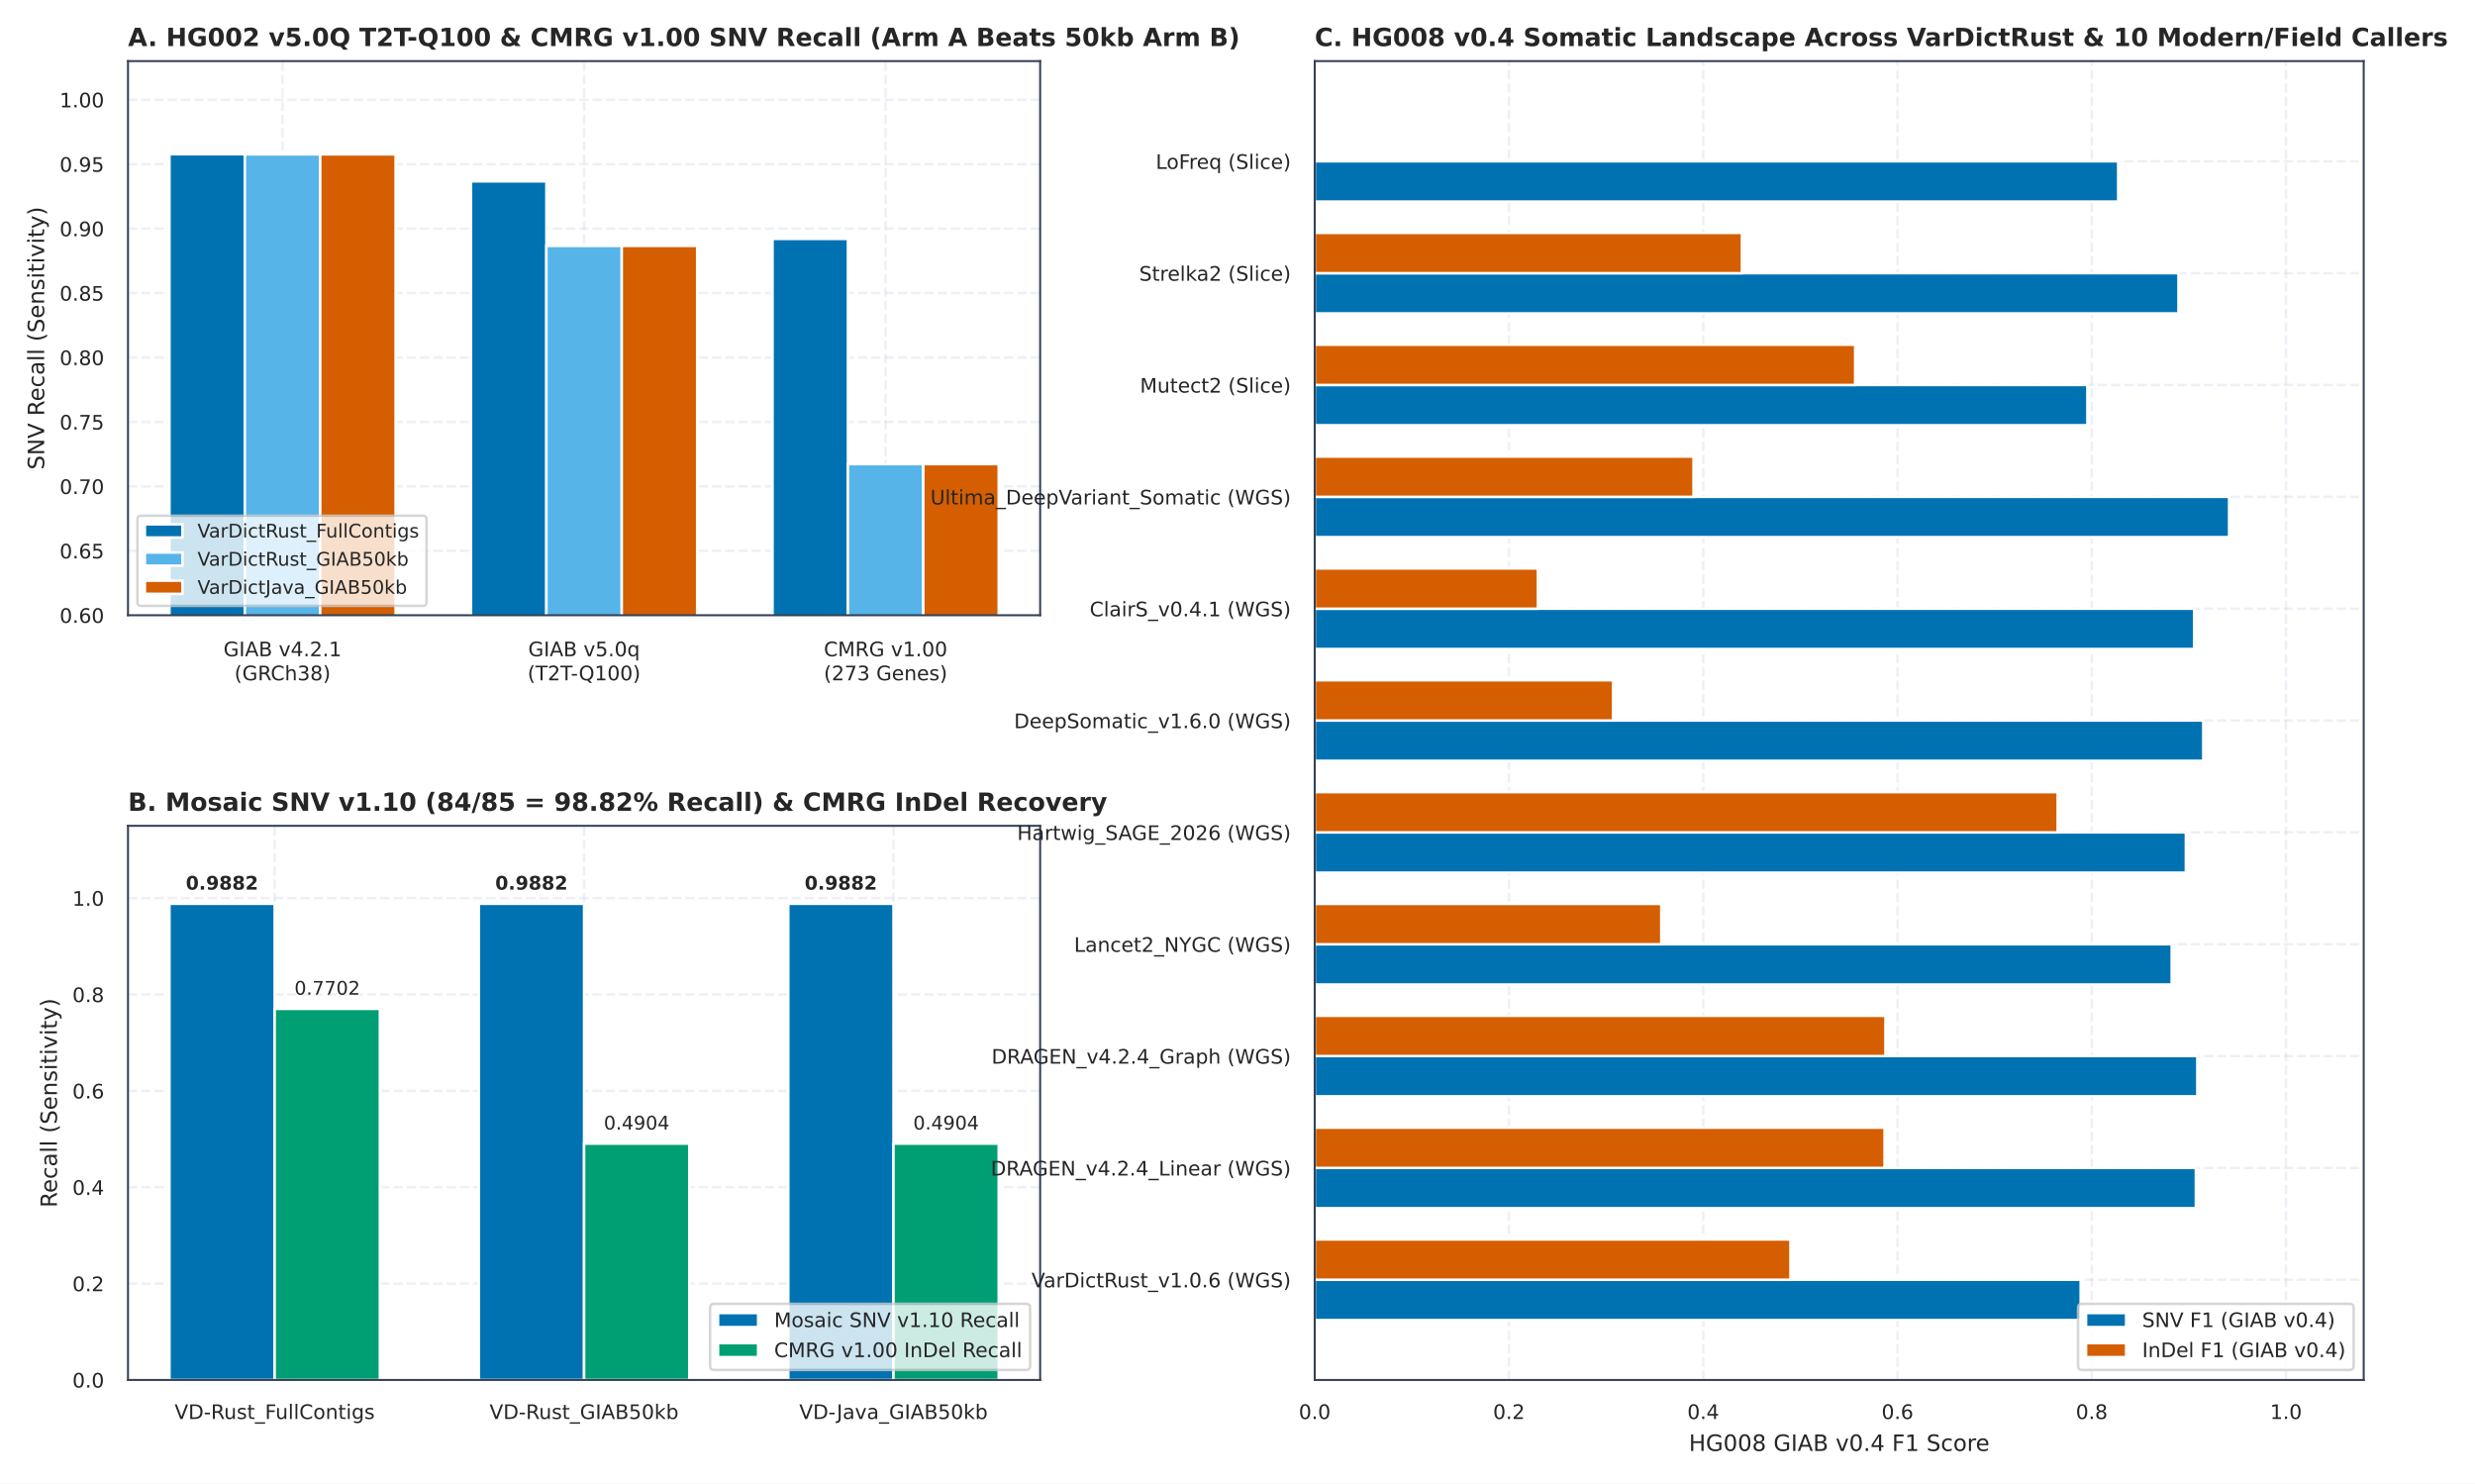
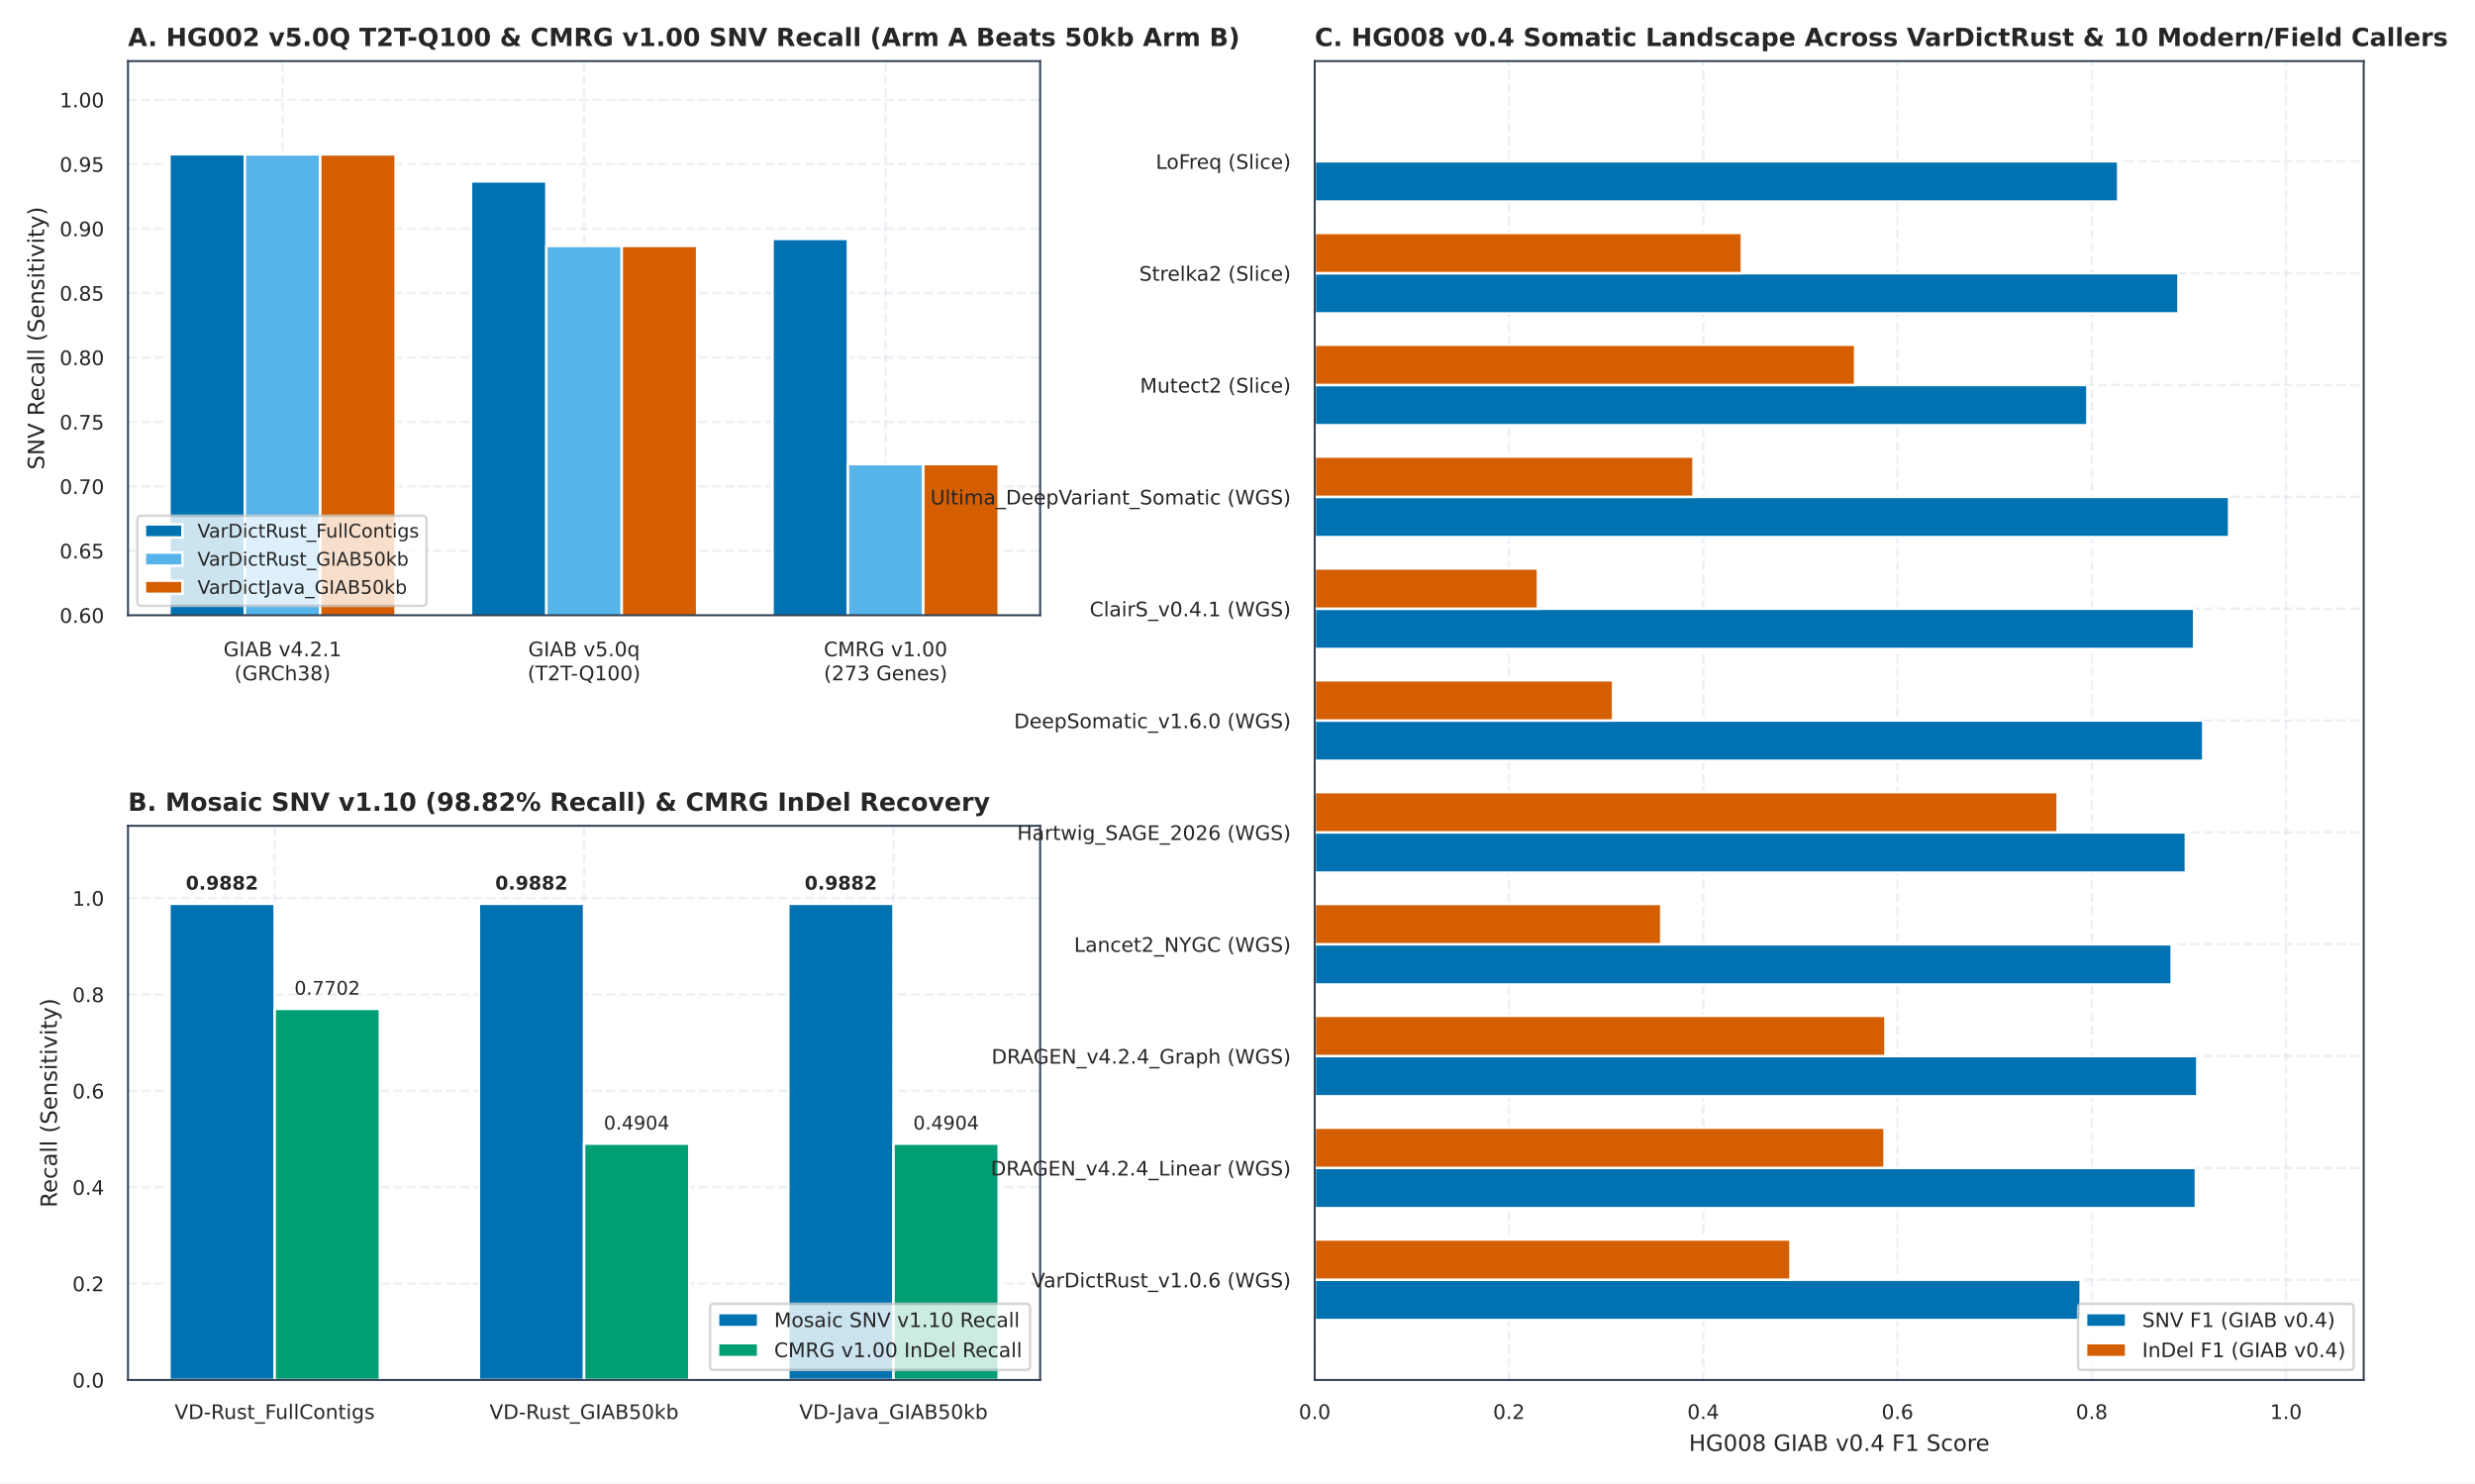
<svg xmlns="http://www.w3.org/2000/svg" width="988.36pt" height="592.378pt" viewBox="0 0 988.36 592.378" version="1.1">
  <defs>
    <style type="text/css">*{stroke-linejoin: round; stroke-linecap: butt}</style>
  </defs>
  <g id="figure_1">
    <g id="patch_1">
      <path d="M 0 592.378  L 988.36 592.378  L 988.36 0  L 0 0  z " style="fill: #ffffff" />
    </g>
    <g id="axes_1">
      <g id="patch_2">
        <path d="M 51.113 245.693  L 415.373 245.693  L 415.373 24.398  L 51.113 24.398  z " style="fill: #ffffff" />
      </g>
      <g id="matplotlib.axis_1">
        <g id="xtick_1">
          <g id="line2d_1">
            <path d="M 112.827 245.693  L 112.827 24.398  " clip-path="url(#pa4afe9ae70)" style="fill: none; stroke-dasharray: 3.7,1.6; stroke-dashoffset: 0; stroke: #cbd5e1; stroke-opacity: 0.35" />
          </g>
          <g id="text_1">
            <text style="font-size: 8px; font-family: 'DejaVu Sans'; fill: #262626" transform="translate(89.25034 262.0715)">GIAB v4.2.1</text>
            <text style="font-size: 8px; font-family: 'DejaVu Sans'; fill: #262626" transform="translate(93.60784 271.6736)">(GRCh38)</text>
          </g>
        </g>
        <g id="xtick_2">
          <g id="line2d_2">
            <path d="M 233.243 245.693  L 233.243 24.398  " clip-path="url(#pa4afe9ae70)" style="fill: none; stroke-dasharray: 3.7,1.6; stroke-dashoffset: 0; stroke: #cbd5e1; stroke-opacity: 0.35" />
          </g>
          <g id="text_2">
            <text style="font-size: 8px; font-family: 'DejaVu Sans'; fill: #262626" transform="translate(210.9436 262.0715)">GIAB v5.0q</text>
            <text style="font-size: 8px; font-family: 'DejaVu Sans'; fill: #262626" transform="translate(210.6842 271.673)">(T2T-Q100)</text>
          </g>
        </g>
        <g id="xtick_3">
          <g id="line2d_3">
            <path d="M 353.659 245.693  L 353.659 24.398  " clip-path="url(#pa4afe9ae70)" style="fill: none; stroke-dasharray: 3.7,1.6; stroke-dashoffset: 0; stroke: #cbd5e1; stroke-opacity: 0.35" />
          </g>
          <g id="text_3">
            <text style="font-size: 8px; font-family: 'DejaVu Sans'; fill: #262626" transform="translate(328.9912 262.0715)">CMRG v1.00</text>
            <text style="font-size: 8px; font-family: 'DejaVu Sans'; fill: #262626" transform="translate(328.9912 271.673)">(273 Genes)</text>
          </g>
        </g>
      </g>
      <g id="matplotlib.axis_2">
        <g id="ytick_1">
          <g id="line2d_4">
            <path d="M 51.113 245.693  L 415.373 245.693  " clip-path="url(#pa4afe9ae70)" style="fill: none; stroke-dasharray: 3.7,1.6; stroke-dashoffset: 0; stroke: #cbd5e1; stroke-opacity: 0.35" />
          </g>
          <g id="text_4">
            <text style="font-size: 8px; font-family: 'DejaVu Sans'; text-anchor: end; fill: #262626" x="41.613" y="248.732" transform="rotate(-0 41.6132 248.7316)">0.60</text>
          </g>
        </g>
        <g id="ytick_2">
          <g id="line2d_5">
            <path d="M 51.113 219.961  L 415.373 219.961  " clip-path="url(#pa4afe9ae70)" style="fill: none; stroke-dasharray: 3.7,1.6; stroke-dashoffset: 0; stroke: #cbd5e1; stroke-opacity: 0.35" />
          </g>
          <g id="text_5">
            <text style="font-size: 8px; font-family: 'DejaVu Sans'; text-anchor: end; fill: #262626" x="41.613" y="223" transform="rotate(-0 41.6132 222.9997)">0.65</text>
          </g>
        </g>
        <g id="ytick_3">
          <g id="line2d_6">
            <path d="M 51.113 194.229  L 415.373 194.229  " clip-path="url(#pa4afe9ae70)" style="fill: none; stroke-dasharray: 3.7,1.6; stroke-dashoffset: 0; stroke: #cbd5e1; stroke-opacity: 0.35" />
          </g>
          <g id="text_6">
            <text style="font-size: 8px; font-family: 'DejaVu Sans'; text-anchor: end; fill: #262626" x="41.613" y="197.268" transform="rotate(-0 41.6132 197.2679)">0.70</text>
          </g>
        </g>
        <g id="ytick_4">
          <g id="line2d_7">
            <path d="M 51.113 168.497  L 415.373 168.497  " clip-path="url(#pa4afe9ae70)" style="fill: none; stroke-dasharray: 3.7,1.6; stroke-dashoffset: 0; stroke: #cbd5e1; stroke-opacity: 0.35" />
          </g>
          <g id="text_7">
            <text style="font-size: 8px; font-family: 'DejaVu Sans'; text-anchor: end; fill: #262626" x="41.613" y="171.536" transform="rotate(-0 41.6132 171.536)">0.75</text>
          </g>
        </g>
        <g id="ytick_5">
          <g id="line2d_8">
            <path d="M 51.113 142.765  L 415.373 142.765  " clip-path="url(#pa4afe9ae70)" style="fill: none; stroke-dasharray: 3.7,1.6; stroke-dashoffset: 0; stroke: #cbd5e1; stroke-opacity: 0.35" />
          </g>
          <g id="text_8">
            <text style="font-size: 8px; font-family: 'DejaVu Sans'; text-anchor: end; fill: #262626" x="41.613" y="145.804" transform="rotate(-0 41.6132 145.8041)">0.80</text>
          </g>
        </g>
        <g id="ytick_6">
          <g id="line2d_9">
            <path d="M 51.113 117.033  L 415.373 117.033  " clip-path="url(#pa4afe9ae70)" style="fill: none; stroke-dasharray: 3.7,1.6; stroke-dashoffset: 0; stroke: #cbd5e1; stroke-opacity: 0.35" />
          </g>
          <g id="text_9">
            <text style="font-size: 8px; font-family: 'DejaVu Sans'; text-anchor: end; fill: #262626" x="41.613" y="120.072" transform="rotate(-0 41.6132 120.0722)">0.85</text>
          </g>
        </g>
        <g id="ytick_7">
          <g id="line2d_10">
            <path d="M 51.113 91.301  L 415.373 91.301  " clip-path="url(#pa4afe9ae70)" style="fill: none; stroke-dasharray: 3.7,1.6; stroke-dashoffset: 0; stroke: #cbd5e1; stroke-opacity: 0.35" />
          </g>
          <g id="text_10">
            <text style="font-size: 8px; font-family: 'DejaVu Sans'; text-anchor: end; fill: #262626" x="41.613" y="94.34" transform="rotate(-0 41.6132 94.34037)">0.90</text>
          </g>
        </g>
        <g id="ytick_8">
          <g id="line2d_11">
            <path d="M 51.113 65.569  L 415.373 65.569  " clip-path="url(#pa4afe9ae70)" style="fill: none; stroke-dasharray: 3.7,1.6; stroke-dashoffset: 0; stroke: #cbd5e1; stroke-opacity: 0.35" />
          </g>
          <g id="text_11">
            <text style="font-size: 8px; font-family: 'DejaVu Sans'; text-anchor: end; fill: #262626" x="41.613" y="68.608" transform="rotate(-0 41.6132 68.6085)">0.95</text>
          </g>
        </g>
        <g id="ytick_9">
          <g id="line2d_12">
            <path d="M 51.113 39.838  L 415.373 39.838  " clip-path="url(#pa4afe9ae70)" style="fill: none; stroke-dasharray: 3.7,1.6; stroke-dashoffset: 0; stroke: #cbd5e1; stroke-opacity: 0.35" />
          </g>
          <g id="text_12">
            <text style="font-size: 8px; font-family: 'DejaVu Sans'; text-anchor: end; fill: #262626" x="41.613" y="42.877" transform="rotate(-0 41.6132 42.87662)">1.00</text>
          </g>
        </g>
        <g id="text_13">
          <text style="font-size: 9px; font-family: 'DejaVu Sans'; text-anchor: middle; fill: #262626" x="17.639" y="135.045" transform="rotate(-90 17.63859 135.0455)">SNV Recall (Sensitivity)</text>
        </g>
      </g>
      <g id="patch_3">
        <path d="M 67.67 554.475  L 97.775 554.475  L 97.775 61.607  L 67.67 61.607  z " clip-path="url(#pa4afe9ae70)" style="fill: #0072b2; stroke: #ffffff; stroke-linejoin: miter" />
      </g>
      <g id="patch_4">
        <path d="M 188.087 554.475  L 218.191 554.475  L 218.191 72.414  L 188.087 72.414  z " clip-path="url(#pa4afe9ae70)" style="fill: #0072b2; stroke: #ffffff; stroke-linejoin: miter" />
      </g>
      <g id="patch_5">
        <path d="M 308.503 554.475  L 338.607 554.475  L 338.607 95.418  L 308.503 95.418  z " clip-path="url(#pa4afe9ae70)" style="fill: #0072b2; stroke: #ffffff; stroke-linejoin: miter" />
      </g>
      <g id="patch_6">
        <path d="M 97.775 554.475  L 127.879 554.475  L 127.879 61.658  L 97.775 61.658  z " clip-path="url(#pa4afe9ae70)" style="fill: #56b4e9; stroke: #ffffff; stroke-linejoin: miter" />
      </g>
      <g id="patch_7">
        <path d="M 218.191 554.475  L 248.295 554.475  L 248.295 98.197  L 218.191 98.197  z " clip-path="url(#pa4afe9ae70)" style="fill: #56b4e9; stroke: #ffffff; stroke-linejoin: miter" />
      </g>
      <g id="patch_8">
        <path d="M 338.607 554.475  L 368.711 554.475  L 368.711 185.326  L 338.607 185.326  z " clip-path="url(#pa4afe9ae70)" style="fill: #56b4e9; stroke: #ffffff; stroke-linejoin: miter" />
      </g>
      <g id="patch_9">
        <path d="M 127.879 554.475  L 157.983 554.475  L 157.983 61.658  L 127.879 61.658  z " clip-path="url(#pa4afe9ae70)" style="fill: #d55e00; stroke: #ffffff; stroke-linejoin: miter" />
      </g>
      <g id="patch_10">
        <path d="M 248.295 554.475  L 278.399 554.475  L 278.399 98.197  L 248.295 98.197  z " clip-path="url(#pa4afe9ae70)" style="fill: #d55e00; stroke: #ffffff; stroke-linejoin: miter" />
      </g>
      <g id="patch_11">
        <path d="M 368.711 554.475  L 398.815 554.475  L 398.815 185.326  L 368.711 185.326  z " clip-path="url(#pa4afe9ae70)" style="fill: #d55e00; stroke: #ffffff; stroke-linejoin: miter" />
      </g>
      <g id="patch_12">
        <path d="M 51.113 245.693  L 51.113 24.398  " style="fill: none; stroke: #334155; stroke-width: 0.8; stroke-linejoin: miter; stroke-linecap: square" />
      </g>
      <g id="patch_13">
        <path d="M 415.373 245.693  L 415.373 24.398  " style="fill: none; stroke: #334155; stroke-width: 0.8; stroke-linejoin: miter; stroke-linecap: square" />
      </g>
      <g id="patch_14">
        <path d="M 51.113 245.693  L 415.373 245.693  " style="fill: none; stroke: #334155; stroke-width: 0.8; stroke-linejoin: miter; stroke-linecap: square" />
      </g>
      <g id="patch_15">
        <path d="M 51.113 24.398  L 415.373 24.398  " style="fill: none; stroke: #334155; stroke-width: 0.8; stroke-linejoin: miter; stroke-linecap: square" />
      </g>
      <g id="text_14">
        <text style="font-weight: 700; font-size: 10px; font-family: 'DejaVu Sans'; text-anchor: start; fill: #262626" x="51.113" y="18.398" transform="rotate(-0 51.1132 18.39844)">A. HG002 v5.0Q T2T-Q100 &amp; CMRG v1.00 SNV Recall (Arm A Beats 50kb Arm B)</text>
      </g>
      <g id="legend_1">
        <g id="patch_16">
          <path d="M 56.363 241.943  L 168.834 241.943  Q 170.334 241.943 170.334 240.443  L 170.334 207.441  Q 170.334 205.941 168.834 205.941  L 56.363 205.941  Q 54.863 205.941 54.863 207.441  L 54.863 240.443  Q 54.863 241.943 56.363 241.943  z " style="fill: #ffffff; opacity: 0.8; stroke: #cccccc; stroke-linejoin: miter" />
        </g>
        <g id="patch_17">
          <path d="M 57.863 214.64  L 72.863 214.64  L 72.863 209.39  L 57.863 209.39  z " style="fill: #0072b2; stroke: #ffffff; stroke-linejoin: miter" />
        </g>
        <g id="text_15">
          <text style="font-size: 7.5px; font-family: 'DejaVu Sans'; text-anchor: start; fill: #262626" x="78.863" y="214.64" transform="rotate(-0 78.8632 214.6396)">VarDictRust_FullContigs</text>
        </g>
        <g id="patch_18">
          <path d="M 57.863 225.89  L 72.863 225.89  L 72.863 220.64  L 57.863 220.64  z " style="fill: #56b4e9; stroke: #ffffff; stroke-linejoin: miter" />
        </g>
        <g id="text_16">
          <text style="font-size: 7.5px; font-family: 'DejaVu Sans'; text-anchor: start; fill: #262626" x="78.863" y="225.89" transform="rotate(-0 78.8632 225.8902)">VarDictRust_GIAB50kb</text>
        </g>
        <g id="patch_19">
          <path d="M 57.863 237.141  L 72.863 237.141  L 72.863 231.891  L 57.863 231.891  z " style="fill: #d55e00; stroke: #ffffff; stroke-linejoin: miter" />
        </g>
        <g id="text_17">
          <text style="font-size: 7.5px; font-family: 'DejaVu Sans'; text-anchor: start; fill: #262626" x="78.863" y="237.141" transform="rotate(-0 78.8632 237.1408)">VarDictJava_GIAB50kb</text>
        </g>
      </g>
    </g>
    <g id="axes_2">
      <g id="patch_20">
        <path d="M 51.113 551.078  L 415.373 551.078  L 415.373 329.784  L 51.113 329.784  z " style="fill: #ffffff" />
      </g>
      <g id="matplotlib.axis_3">
        <g id="xtick_4">
          <g id="line2d_13">
            <path d="M 109.681 551.078  L 109.681 329.784  " clip-path="url(#p55d3bf8541)" style="fill: none; stroke-dasharray: 3.7,1.6; stroke-dashoffset: 0; stroke: #cbd5e1; stroke-opacity: 0.35" />
          </g>
          <g id="text_18">
            <text style="font-size: 8px; font-family: 'DejaVu Sans'; text-anchor: middle; fill: #262626" x="109.681" y="566.657" transform="rotate(-0 109.6814 566.6572)">VD-Rust_FullContigs</text>
          </g>
        </g>
        <g id="xtick_5">
          <g id="line2d_14">
            <path d="M 233.243 551.078  L 233.243 329.784  " clip-path="url(#p55d3bf8541)" style="fill: none; stroke-dasharray: 3.7,1.6; stroke-dashoffset: 0; stroke: #cbd5e1; stroke-opacity: 0.35" />
          </g>
          <g id="text_19">
            <text style="font-size: 8px; font-family: 'DejaVu Sans'; text-anchor: middle; fill: #262626" x="233.243" y="566.657" transform="rotate(-0 233.2429 566.6572)">VD-Rust_GIAB50kb</text>
          </g>
        </g>
        <g id="xtick_6">
          <g id="line2d_15">
            <path d="M 356.805 551.078  L 356.805 329.784  " clip-path="url(#p55d3bf8541)" style="fill: none; stroke-dasharray: 3.7,1.6; stroke-dashoffset: 0; stroke: #cbd5e1; stroke-opacity: 0.35" />
          </g>
          <g id="text_20">
            <text style="font-size: 8px; font-family: 'DejaVu Sans'; text-anchor: middle; fill: #262626" x="356.805" y="566.657" transform="rotate(-0 356.8045 566.6572)">VD-Java_GIAB50kb</text>
          </g>
        </g>
      </g>
      <g id="matplotlib.axis_4">
        <g id="ytick_10">
          <g id="line2d_16">
            <path d="M 51.113 551.078  L 415.373 551.078  " clip-path="url(#p55d3bf8541)" style="fill: none; stroke-dasharray: 3.7,1.6; stroke-dashoffset: 0; stroke: #cbd5e1; stroke-opacity: 0.35" />
          </g>
          <g id="text_21">
            <text style="font-size: 8px; font-family: 'DejaVu Sans'; text-anchor: end; fill: #262626" x="41.613" y="554.117" transform="rotate(-0 41.6132 554.1175)">0.0</text>
          </g>
        </g>
        <g id="ytick_11">
          <g id="line2d_17">
            <path d="M 51.113 512.593  L 415.373 512.593  " clip-path="url(#p55d3bf8541)" style="fill: none; stroke-dasharray: 3.7,1.6; stroke-dashoffset: 0; stroke: #cbd5e1; stroke-opacity: 0.35" />
          </g>
          <g id="text_22">
            <text style="font-size: 8px; font-family: 'DejaVu Sans'; text-anchor: end; fill: #262626" x="41.613" y="515.632" transform="rotate(-0 41.6132 515.6316)">0.2</text>
          </g>
        </g>
        <g id="ytick_12">
          <g id="line2d_18">
            <path d="M 51.113 474.107  L 415.373 474.107  " clip-path="url(#p55d3bf8541)" style="fill: none; stroke-dasharray: 3.7,1.6; stroke-dashoffset: 0; stroke: #cbd5e1; stroke-opacity: 0.35" />
          </g>
          <g id="text_23">
            <text style="font-size: 8px; font-family: 'DejaVu Sans'; text-anchor: end; fill: #262626" x="41.613" y="477.146" transform="rotate(-0 41.6132 477.1456)">0.4</text>
          </g>
        </g>
        <g id="ytick_13">
          <g id="line2d_19">
            <path d="M 51.113 435.621  L 415.373 435.621  " clip-path="url(#p55d3bf8541)" style="fill: none; stroke-dasharray: 3.7,1.6; stroke-dashoffset: 0; stroke: #cbd5e1; stroke-opacity: 0.35" />
          </g>
          <g id="text_24">
            <text style="font-size: 8px; font-family: 'DejaVu Sans'; text-anchor: end; fill: #262626" x="41.613" y="438.66" transform="rotate(-0 41.6132 438.6597)">0.6</text>
          </g>
        </g>
        <g id="ytick_14">
          <g id="line2d_20">
            <path d="M 51.113 397.135  L 415.373 397.135  " clip-path="url(#p55d3bf8541)" style="fill: none; stroke-dasharray: 3.7,1.6; stroke-dashoffset: 0; stroke: #cbd5e1; stroke-opacity: 0.35" />
          </g>
          <g id="text_25">
            <text style="font-size: 8px; font-family: 'DejaVu Sans'; text-anchor: end; fill: #262626" x="41.613" y="400.174" transform="rotate(-0 41.6132 400.1738)">0.8</text>
          </g>
        </g>
        <g id="ytick_15">
          <g id="line2d_21">
            <path d="M 51.113 358.649  L 415.373 358.649  " clip-path="url(#p55d3bf8541)" style="fill: none; stroke-dasharray: 3.7,1.6; stroke-dashoffset: 0; stroke: #cbd5e1; stroke-opacity: 0.35" />
          </g>
          <g id="text_26">
            <text style="font-size: 8px; font-family: 'DejaVu Sans'; text-anchor: end; fill: #262626" x="41.613" y="361.688" transform="rotate(-0 41.6132 361.6878)">1.0</text>
          </g>
        </g>
        <g id="text_27">
          <text style="font-size: 9px; font-family: 'DejaVu Sans'; text-anchor: middle; fill: #262626" x="22.729" y="440.431" transform="rotate(-90 22.72859 440.4314)">Recall (Sensitivity)</text>
        </g>
      </g>
      <g id="patch_21">
        <path d="M 67.67 551.078  L 109.681 551.078  L 109.681 360.919  L 67.67 360.919  z " clip-path="url(#p55d3bf8541)" style="fill: #0072b2; stroke: #ffffff; stroke-linejoin: miter" />
      </g>
      <g id="patch_22">
        <path d="M 191.232 551.078  L 233.243 551.078  L 233.243 360.919  L 191.232 360.919  z " clip-path="url(#p55d3bf8541)" style="fill: #0072b2; stroke: #ffffff; stroke-linejoin: miter" />
      </g>
      <g id="patch_23">
        <path d="M 314.794 551.078  L 356.805 551.078  L 356.805 360.919  L 314.794 360.919  z " clip-path="url(#p55d3bf8541)" style="fill: #0072b2; stroke: #ffffff; stroke-linejoin: miter" />
      </g>
      <g id="patch_24">
        <path d="M 109.681 551.078  L 151.692 551.078  L 151.692 402.869  L 109.681 402.869  z " clip-path="url(#p55d3bf8541)" style="fill: #009e73; stroke: #ffffff; stroke-linejoin: miter" />
      </g>
      <g id="patch_25">
        <path d="M 233.243 551.078  L 275.254 551.078  L 275.254 456.711  L 233.243 456.711  z " clip-path="url(#p55d3bf8541)" style="fill: #009e73; stroke: #ffffff; stroke-linejoin: miter" />
      </g>
      <g id="patch_26">
        <path d="M 356.805 551.078  L 398.815 551.078  L 398.815 456.711  L 356.805 456.711  z " clip-path="url(#p55d3bf8541)" style="fill: #009e73; stroke: #ffffff; stroke-linejoin: miter" />
      </g>
      <g id="patch_27">
        <path d="M 51.113 551.078  L 51.113 329.784  " style="fill: none; stroke: #334155; stroke-width: 0.8; stroke-linejoin: miter; stroke-linecap: square" />
      </g>
      <g id="patch_28">
        <path d="M 415.373 551.078  L 415.373 329.784  " style="fill: none; stroke: #334155; stroke-width: 0.8; stroke-linejoin: miter; stroke-linecap: square" />
      </g>
      <g id="patch_29">
        <path d="M 51.113 551.078  L 415.373 551.078  " style="fill: none; stroke: #334155; stroke-width: 0.8; stroke-linejoin: miter; stroke-linecap: square" />
      </g>
      <g id="patch_30">
        <path d="M 51.113 329.784  L 415.373 329.784  " style="fill: none; stroke: #334155; stroke-width: 0.8; stroke-linejoin: miter; stroke-linecap: square" />
      </g>
      <g id="text_28">
        <text style="font-weight: 700; font-size: 7.5px; font-family: 'DejaVu Sans'; text-anchor: middle; fill: #262626" x="88.676" y="355.269" transform="rotate(-0 88.67592 355.2691)">0.9882</text>
      </g>
      <g id="text_29">
        <text style="font-weight: 700; font-size: 7.5px; font-family: 'DejaVu Sans'; text-anchor: middle; fill: #262626" x="212.237" y="355.269" transform="rotate(-0 212.2375 355.2691)">0.9882</text>
      </g>
      <g id="text_30">
        <text style="font-weight: 700; font-size: 7.5px; font-family: 'DejaVu Sans'; text-anchor: middle; fill: #262626" x="335.799" y="355.269" transform="rotate(-0 335.799 355.2691)">0.9882</text>
      </g>
      <g id="text_31">
        <text style="font-size: 7.5px; font-family: 'DejaVu Sans'; text-anchor: middle; fill: #262626" x="130.687" y="397.219" transform="rotate(-0 130.6868 397.2188)">0.7702</text>
      </g>
      <g id="text_32">
        <text style="font-size: 7.5px; font-family: 'DejaVu Sans'; text-anchor: middle; fill: #262626" x="254.248" y="451.061" transform="rotate(-0 254.2484 451.0606)">0.4904</text>
      </g>
      <g id="text_33">
        <text style="font-size: 7.5px; font-family: 'DejaVu Sans'; text-anchor: middle; fill: #262626" x="377.81" y="451.061" transform="rotate(-0 377.81 451.0606)">0.4904</text>
      </g>
      <g id="text_34">
-         <text style="font-weight: 700; font-size: 10px; font-family: 'DejaVu Sans'; text-anchor: start; fill: #262626" x="51.113" y="323.784" transform="rotate(-0 51.1132 323.7843)">B. Mosaic SNV v1.10 (84/85 = 98.82% Recall) &amp; CMRG InDel Recovery</text>
+         <text style="font-weight: 700; font-size: 10px; font-family: 'DejaVu Sans'; text-anchor: start; fill: #262626" x="51.113" y="323.784" transform="rotate(-0 51.1132 323.7843)">B. Mosaic SNV v1.10 (98.82% Recall) &amp; CMRG InDel Recovery</text>
      </g>
      <g id="legend_2">
        <g id="patch_31">
          <path d="M 285.148 547.078  L 409.773 547.078  Q 411.373 547.078 411.373 545.478  L 411.373 522.277  Q 411.373 520.677 409.773 520.677  L 285.148 520.677  Q 283.548 520.677 283.548 522.277  L 283.548 545.478  Q 283.548 547.078 285.148 547.078  z " style="fill: #ffffff; opacity: 0.8; stroke: #cccccc; stroke-linejoin: miter" />
        </g>
        <g id="patch_32">
          <path d="M 286.748 529.956  L 302.748 529.956  L 302.748 524.356  L 286.748 524.356  z " style="fill: #0072b2; stroke: #ffffff; stroke-linejoin: miter" />
        </g>
        <g id="text_35">
          <text style="font-size: 8px; font-family: 'DejaVu Sans'; text-anchor: start; fill: #262626" x="309.148" y="529.956" transform="rotate(-0 309.1477 529.9559)">Mosaic SNV v1.10 Recall</text>
        </g>
        <g id="patch_33">
          <path d="M 286.748 541.957  L 302.748 541.957  L 302.748 536.357  L 286.748 536.357  z " style="fill: #009e73; stroke: #ffffff; stroke-linejoin: miter" />
        </g>
        <g id="text_36">
          <text style="font-size: 8px; font-family: 'DejaVu Sans'; text-anchor: start; fill: #262626" x="309.148" y="541.957" transform="rotate(-0 309.1477 541.9566)">CMRG v1.00 InDel Recall</text>
        </g>
      </g>
    </g>
    <g id="axes_3">
      <g id="patch_34">
        <path d="M 525.015 551.078  L 943.913 551.078  L 943.913 24.398  L 525.015 24.398  z " style="fill: #ffffff" />
      </g>
      <g id="matplotlib.axis_5">
        <g id="xtick_7">
          <g id="line2d_22">
            <path d="M 525.015 551.078  L 525.015 24.398  " clip-path="url(#p74332375a1)" style="fill: none; stroke-dasharray: 3.7,1.6; stroke-dashoffset: 0; stroke: #cbd5e1; stroke-opacity: 0.35" />
          </g>
          <g id="text_37">
            <text style="font-size: 8px; font-family: 'DejaVu Sans'; text-anchor: middle; fill: #262626" x="525.015" y="566.657" transform="rotate(-0 525.0148 566.6566)">0.0</text>
          </g>
        </g>
        <g id="xtick_8">
          <g id="line2d_23">
            <path d="M 602.589 551.078  L 602.589 24.398  " clip-path="url(#p74332375a1)" style="fill: none; stroke-dasharray: 3.7,1.6; stroke-dashoffset: 0; stroke: #cbd5e1; stroke-opacity: 0.35" />
          </g>
          <g id="text_38">
            <text style="font-size: 8px; font-family: 'DejaVu Sans'; text-anchor: middle; fill: #262626" x="602.589" y="566.657" transform="rotate(-0 602.5886 566.6566)">0.2</text>
          </g>
        </g>
        <g id="xtick_9">
          <g id="line2d_24">
            <path d="M 680.162 551.078  L 680.162 24.398  " clip-path="url(#p74332375a1)" style="fill: none; stroke-dasharray: 3.7,1.6; stroke-dashoffset: 0; stroke: #cbd5e1; stroke-opacity: 0.35" />
          </g>
          <g id="text_39">
            <text style="font-size: 8px; font-family: 'DejaVu Sans'; text-anchor: middle; fill: #262626" x="680.162" y="566.657" transform="rotate(-0 680.1624 566.6566)">0.4</text>
          </g>
        </g>
        <g id="xtick_10">
          <g id="line2d_25">
            <path d="M 757.736 551.078  L 757.736 24.398  " clip-path="url(#p74332375a1)" style="fill: none; stroke-dasharray: 3.7,1.6; stroke-dashoffset: 0; stroke: #cbd5e1; stroke-opacity: 0.35" />
          </g>
          <g id="text_40">
            <text style="font-size: 8px; font-family: 'DejaVu Sans'; text-anchor: middle; fill: #262626" x="757.736" y="566.657" transform="rotate(-0 757.7361 566.6566)">0.6</text>
          </g>
        </g>
        <g id="xtick_11">
          <g id="line2d_26">
            <path d="M 835.31 551.078  L 835.31 24.398  " clip-path="url(#p74332375a1)" style="fill: none; stroke-dasharray: 3.7,1.6; stroke-dashoffset: 0; stroke: #cbd5e1; stroke-opacity: 0.35" />
          </g>
          <g id="text_41">
            <text style="font-size: 8px; font-family: 'DejaVu Sans'; text-anchor: middle; fill: #262626" x="835.31" y="566.657" transform="rotate(-0 835.3099 566.6566)">0.8</text>
          </g>
        </g>
        <g id="xtick_12">
          <g id="line2d_27">
            <path d="M 912.884 551.078  L 912.884 24.398  " clip-path="url(#p74332375a1)" style="fill: none; stroke-dasharray: 3.7,1.6; stroke-dashoffset: 0; stroke: #cbd5e1; stroke-opacity: 0.35" />
          </g>
          <g id="text_42">
            <text style="font-size: 8px; font-family: 'DejaVu Sans'; text-anchor: middle; fill: #262626" x="912.884" y="566.657" transform="rotate(-0 912.8837 566.6566)">1.0</text>
          </g>
        </g>
        <g id="text_43">
          <text style="font-size: 9px; font-family: 'DejaVu Sans'; text-anchor: middle; fill: #262626" x="734.464" y="579.416" transform="rotate(-0 734.464 579.4163)">HG008 GIAB v0.4 F1 Score</text>
        </g>
      </g>
      <g id="matplotlib.axis_6">
        <g id="ytick_16">
          <g id="line2d_28">
            <path d="M 525.015 511.059  L 943.913 511.059  " clip-path="url(#p74332375a1)" style="fill: none; stroke-dasharray: 3.7,1.6; stroke-dashoffset: 0; stroke: #cbd5e1; stroke-opacity: 0.35" />
          </g>
          <g id="text_44">
            <text style="font-size: 8px; font-family: 'DejaVu Sans'; text-anchor: end; fill: #262626" x="515.515" y="514.099" transform="rotate(-0 515.5148 514.0987)">VarDictRust_v1.0.6 (WGS)</text>
          </g>
        </g>
        <g id="ytick_17">
          <g id="line2d_29">
            <path d="M 525.015 466.395  L 943.913 466.395  " clip-path="url(#p74332375a1)" style="fill: none; stroke-dasharray: 3.7,1.6; stroke-dashoffset: 0; stroke: #cbd5e1; stroke-opacity: 0.35" />
          </g>
          <g id="text_45">
            <text style="font-size: 8px; font-family: 'DejaVu Sans'; text-anchor: end; fill: #262626" x="515.515" y="469.435" transform="rotate(-0 515.5148 469.4345)">DRAGEN_v4.2.4_Linear (WGS)</text>
          </g>
        </g>
        <g id="ytick_18">
          <g id="line2d_30">
            <path d="M 525.015 421.731  L 943.913 421.731  " clip-path="url(#p74332375a1)" style="fill: none; stroke-dasharray: 3.7,1.6; stroke-dashoffset: 0; stroke: #cbd5e1; stroke-opacity: 0.35" />
          </g>
          <g id="text_46">
            <text style="font-size: 8px; font-family: 'DejaVu Sans'; text-anchor: end; fill: #262626" x="515.515" y="424.77" transform="rotate(-0 515.5148 424.7704)">DRAGEN_v4.2.4_Graph (WGS)</text>
          </g>
        </g>
        <g id="ytick_19">
          <g id="line2d_31">
            <path d="M 525.015 377.067  L 943.913 377.067  " clip-path="url(#p74332375a1)" style="fill: none; stroke-dasharray: 3.7,1.6; stroke-dashoffset: 0; stroke: #cbd5e1; stroke-opacity: 0.35" />
          </g>
          <g id="text_47">
            <text style="font-size: 8px; font-family: 'DejaVu Sans'; text-anchor: end; fill: #262626" x="515.515" y="380.106" transform="rotate(-0 515.5148 380.1059)">Lancet2_NYGC (WGS)</text>
          </g>
        </g>
        <g id="ytick_20">
          <g id="line2d_32">
            <path d="M 525.015 332.403  L 943.913 332.403  " clip-path="url(#p74332375a1)" style="fill: none; stroke-dasharray: 3.7,1.6; stroke-dashoffset: 0; stroke: #cbd5e1; stroke-opacity: 0.35" />
          </g>
          <g id="text_48">
            <text style="font-size: 8px; font-family: 'DejaVu Sans'; text-anchor: end; fill: #262626" x="515.515" y="335.442" transform="rotate(-0 515.5148 335.442)">Hartwig_SAGE_2026 (WGS)</text>
          </g>
        </g>
        <g id="ytick_21">
          <g id="line2d_33">
            <path d="M 525.015 287.738  L 943.913 287.738  " clip-path="url(#p74332375a1)" style="fill: none; stroke-dasharray: 3.7,1.6; stroke-dashoffset: 0; stroke: #cbd5e1; stroke-opacity: 0.35" />
          </g>
          <g id="text_49">
            <text style="font-size: 8px; font-family: 'DejaVu Sans'; text-anchor: end; fill: #262626" x="515.515" y="290.778" transform="rotate(-0 515.5148 290.7778)">DeepSomatic_v1.6.0 (WGS)</text>
          </g>
        </g>
        <g id="ytick_22">
          <g id="line2d_34">
            <path d="M 525.015 243.074  L 943.913 243.074  " clip-path="url(#p74332375a1)" style="fill: none; stroke-dasharray: 3.7,1.6; stroke-dashoffset: 0; stroke: #cbd5e1; stroke-opacity: 0.35" />
          </g>
          <g id="text_50">
            <text style="font-size: 8px; font-family: 'DejaVu Sans'; text-anchor: end; fill: #262626" x="515.515" y="246.114" transform="rotate(-0 515.5148 246.1136)">ClairS_v0.4.1 (WGS)</text>
          </g>
        </g>
        <g id="ytick_23">
          <g id="line2d_35">
            <path d="M 525.015 198.41  L 943.913 198.41  " clip-path="url(#p74332375a1)" style="fill: none; stroke-dasharray: 3.7,1.6; stroke-dashoffset: 0; stroke: #cbd5e1; stroke-opacity: 0.35" />
          </g>
          <g id="text_51">
            <text style="font-size: 8px; font-family: 'DejaVu Sans'; text-anchor: end; fill: #262626" x="515.515" y="201.449" transform="rotate(-0 515.5148 201.4495)">Ultima_DeepVariant_Somatic (WGS)</text>
          </g>
        </g>
        <g id="ytick_24">
          <g id="line2d_36">
            <path d="M 525.015 153.746  L 943.913 153.746  " clip-path="url(#p74332375a1)" style="fill: none; stroke-dasharray: 3.7,1.6; stroke-dashoffset: 0; stroke: #cbd5e1; stroke-opacity: 0.35" />
          </g>
          <g id="text_52">
            <text style="font-size: 8px; font-family: 'DejaVu Sans'; text-anchor: end; fill: #262626" x="515.515" y="156.785" transform="rotate(-0 515.5148 156.7853)">Mutect2 (Slice)</text>
          </g>
        </g>
        <g id="ytick_25">
          <g id="line2d_37">
            <path d="M 525.015 109.082  L 943.913 109.082  " clip-path="url(#p74332375a1)" style="fill: none; stroke-dasharray: 3.7,1.6; stroke-dashoffset: 0; stroke: #cbd5e1; stroke-opacity: 0.35" />
          </g>
          <g id="text_53">
            <text style="font-size: 8px; font-family: 'DejaVu Sans'; text-anchor: end; fill: #262626" x="515.515" y="112.121" transform="rotate(-0 515.5148 112.1211)">Strelka2 (Slice)</text>
          </g>
        </g>
        <g id="ytick_26">
          <g id="line2d_38">
            <path d="M 525.015 64.418  L 943.913 64.418  " clip-path="url(#p74332375a1)" style="fill: none; stroke-dasharray: 3.7,1.6; stroke-dashoffset: 0; stroke: #cbd5e1; stroke-opacity: 0.35" />
          </g>
          <g id="text_54">
            <text style="font-size: 8px; font-family: 'DejaVu Sans'; text-anchor: end; fill: #262626" x="515.515" y="67.457" transform="rotate(-0 515.5148 67.45692)">LoFreq (Slice)</text>
          </g>
        </g>
      </g>
      <g id="patch_35">
        <path d="M 525.015 527.138  L 830.888 527.138  L 830.888 511.059  L 525.015 511.059  z " clip-path="url(#p74332375a1)" style="fill: #0072b2; stroke: #ffffff; stroke-linejoin: miter" />
      </g>
      <g id="patch_36">
        <path d="M 525.015 482.474  L 876.889 482.474  L 876.889 466.395  L 525.015 466.395  z " clip-path="url(#p74332375a1)" style="fill: #0072b2; stroke: #ffffff; stroke-linejoin: miter" />
      </g>
      <g id="patch_37">
        <path d="M 525.015 437.81  L 877.471 437.81  L 877.471 421.731  L 525.015 421.731  z " clip-path="url(#p74332375a1)" style="fill: #0072b2; stroke: #ffffff; stroke-linejoin: miter" />
      </g>
      <g id="patch_38">
        <path d="M 525.015 393.146  L 867.232 393.146  L 867.232 377.067  L 525.015 377.067  z " clip-path="url(#p74332375a1)" style="fill: #0072b2; stroke: #ffffff; stroke-linejoin: miter" />
      </g>
      <g id="patch_39">
        <path d="M 525.015 348.482  L 872.894 348.482  L 872.894 332.403  L 525.015 332.403  z " clip-path="url(#p74332375a1)" style="fill: #0072b2; stroke: #ffffff; stroke-linejoin: miter" />
      </g>
      <g id="patch_40">
        <path d="M 525.015 303.818  L 879.837 303.818  L 879.837 287.738  L 525.015 287.738  z " clip-path="url(#p74332375a1)" style="fill: #0072b2; stroke: #ffffff; stroke-linejoin: miter" />
      </g>
      <g id="patch_41">
        <path d="M 525.015 259.153  L 876.191 259.153  L 876.191 243.074  L 525.015 243.074  z " clip-path="url(#p74332375a1)" style="fill: #0072b2; stroke: #ffffff; stroke-linejoin: miter" />
      </g>
      <g id="patch_42">
        <path d="M 525.015 214.489  L 890.155 214.489  L 890.155 198.41  L 525.015 198.41  z " clip-path="url(#p74332375a1)" style="fill: #0072b2; stroke: #ffffff; stroke-linejoin: miter" />
      </g>
      <g id="patch_43">
        <path d="M 525.015 169.825  L 833.565 169.825  L 833.565 153.746  L 525.015 153.746  z " clip-path="url(#p74332375a1)" style="fill: #0072b2; stroke: #ffffff; stroke-linejoin: miter" />
      </g>
      <g id="patch_44">
        <path d="M 525.015 125.161  L 869.947 125.161  L 869.947 109.082  L 525.015 109.082  z " clip-path="url(#p74332375a1)" style="fill: #0072b2; stroke: #ffffff; stroke-linejoin: miter" />
      </g>
      <g id="patch_45">
        <path d="M 525.015 80.497  L 845.86 80.497  L 845.86 64.418  L 525.015 64.418  z " clip-path="url(#p74332375a1)" style="fill: #0072b2; stroke: #ffffff; stroke-linejoin: miter" />
      </g>
      <g id="patch_46">
        <path d="M 525.015 511.059  L 714.993 511.059  L 714.993 494.98  L 525.015 494.98  z " clip-path="url(#p74332375a1)" style="fill: #d55e00; stroke: #ffffff; stroke-linejoin: miter" />
      </g>
      <g id="patch_47">
        <path d="M 525.015 466.395  L 752.577 466.395  L 752.577 450.316  L 525.015 450.316  z " clip-path="url(#p74332375a1)" style="fill: #d55e00; stroke: #ffffff; stroke-linejoin: miter" />
      </g>
      <g id="patch_48">
        <path d="M 525.015 421.731  L 752.927 421.731  L 752.927 405.652  L 525.015 405.652  z " clip-path="url(#p74332375a1)" style="fill: #d55e00; stroke: #ffffff; stroke-linejoin: miter" />
      </g>
      <g id="patch_49">
        <path d="M 525.015 377.067  L 663.406 377.067  L 663.406 360.988  L 525.015 360.988  z " clip-path="url(#p74332375a1)" style="fill: #d55e00; stroke: #ffffff; stroke-linejoin: miter" />
      </g>
      <g id="patch_50">
        <path d="M 525.015 332.403  L 821.696 332.403  L 821.696 316.324  L 525.015 316.324  z " clip-path="url(#p74332375a1)" style="fill: #d55e00; stroke: #ffffff; stroke-linejoin: miter" />
      </g>
      <g id="patch_51">
        <path d="M 525.015 287.738  L 644.168 287.738  L 644.168 271.659  L 525.015 271.659  z " clip-path="url(#p74332375a1)" style="fill: #d55e00; stroke: #ffffff; stroke-linejoin: miter" />
      </g>
      <g id="patch_52">
        <path d="M 525.015 243.074  L 614.147 243.074  L 614.147 226.995  L 525.015 226.995  z " clip-path="url(#p74332375a1)" style="fill: #d55e00; stroke: #ffffff; stroke-linejoin: miter" />
      </g>
      <g id="patch_53">
        <path d="M 525.015 198.41  L 676.284 198.41  L 676.284 182.331  L 525.015 182.331  z " clip-path="url(#p74332375a1)" style="fill: #d55e00; stroke: #ffffff; stroke-linejoin: miter" />
      </g>
      <g id="patch_54">
        <path d="M 525.015 153.746  L 740.825 153.746  L 740.825 137.667  L 525.015 137.667  z " clip-path="url(#p74332375a1)" style="fill: #d55e00; stroke: #ffffff; stroke-linejoin: miter" />
      </g>
      <g id="patch_55">
        <path d="M 525.015 109.082  L 695.6 109.082  L 695.6 93.003  L 525.015 93.003  z " clip-path="url(#p74332375a1)" style="fill: #d55e00; stroke: #ffffff; stroke-linejoin: miter" />
      </g>
      <g id="patch_56">
        <path d="M 525.015 64.418  L 525.015 64.418  L 525.015 48.338  L 525.015 48.338  z " clip-path="url(#p74332375a1)" style="fill: #d55e00; stroke: #ffffff; stroke-linejoin: miter" />
      </g>
      <g id="patch_57">
        <path d="M 525.015 551.078  L 525.015 24.398  " style="fill: none; stroke: #334155; stroke-width: 0.8; stroke-linejoin: miter; stroke-linecap: square" />
      </g>
      <g id="patch_58">
        <path d="M 943.913 551.078  L 943.913 24.398  " style="fill: none; stroke: #334155; stroke-width: 0.8; stroke-linejoin: miter; stroke-linecap: square" />
      </g>
      <g id="patch_59">
        <path d="M 525.015 551.078  L 943.913 551.078  " style="fill: none; stroke: #334155; stroke-width: 0.8; stroke-linejoin: miter; stroke-linecap: square" />
      </g>
      <g id="patch_60">
        <path d="M 525.015 24.398  L 943.913 24.398  " style="fill: none; stroke: #334155; stroke-width: 0.8; stroke-linejoin: miter; stroke-linecap: square" />
      </g>
      <g id="text_55">
        <text style="font-weight: 700; font-size: 10px; font-family: 'DejaVu Sans'; text-anchor: start; fill: #262626" x="525.015" y="18.398" transform="rotate(-0 525.0148 18.39844)">C. HG008 v0.4 Somatic Landscape Across VarDictRust &amp; 10 Modern/Field Callers</text>
      </g>
      <g id="legend_3">
        <g id="patch_61">
          <path d="M 831.439 547.078  L 938.313 547.078  Q 939.913 547.078 939.913 545.478  L 939.913 522.277  Q 939.913 520.677 938.313 520.677  L 831.439 520.677  Q 829.839 520.677 829.839 522.277  L 829.839 545.478  Q 829.839 547.078 831.439 547.078  z " style="fill: #ffffff; opacity: 0.8; stroke: #cccccc; stroke-linejoin: miter" />
        </g>
        <g id="patch_62">
          <path d="M 833.039 529.956  L 849.039 529.956  L 849.039 524.356  L 833.039 524.356  z " style="fill: #0072b2; stroke: #ffffff; stroke-linejoin: miter" />
        </g>
        <g id="text_56">
          <text style="font-size: 8px; font-family: 'DejaVu Sans'; text-anchor: start; fill: #262626" x="855.439" y="529.956" transform="rotate(-0 855.4395 529.9559)">SNV F1 (GIAB v0.4)</text>
        </g>
        <g id="patch_63">
          <path d="M 833.039 541.957  L 849.039 541.957  L 849.039 536.357  L 833.039 536.357  z " style="fill: #d55e00; stroke: #ffffff; stroke-linejoin: miter" />
        </g>
        <g id="text_57">
          <text style="font-size: 8px; font-family: 'DejaVu Sans'; text-anchor: start; fill: #262626" x="855.439" y="541.957" transform="rotate(-0 855.4395 541.9566)">InDel F1 (GIAB v0.4)</text>
        </g>
      </g>
    </g>
  </g>
  <defs>
    <clipPath id="pa4afe9ae70">
      <rect x="51.113" y="24.398" width="364.259" height="221.294" />
    </clipPath>
    <clipPath id="p55d3bf8541">
      <rect x="51.113" y="329.784" width="364.259" height="221.294" />
    </clipPath>
    <clipPath id="p74332375a1">
      <rect x="525.015" y="24.398" width="418.898" height="526.68" />
    </clipPath>
  </defs>
</svg>
